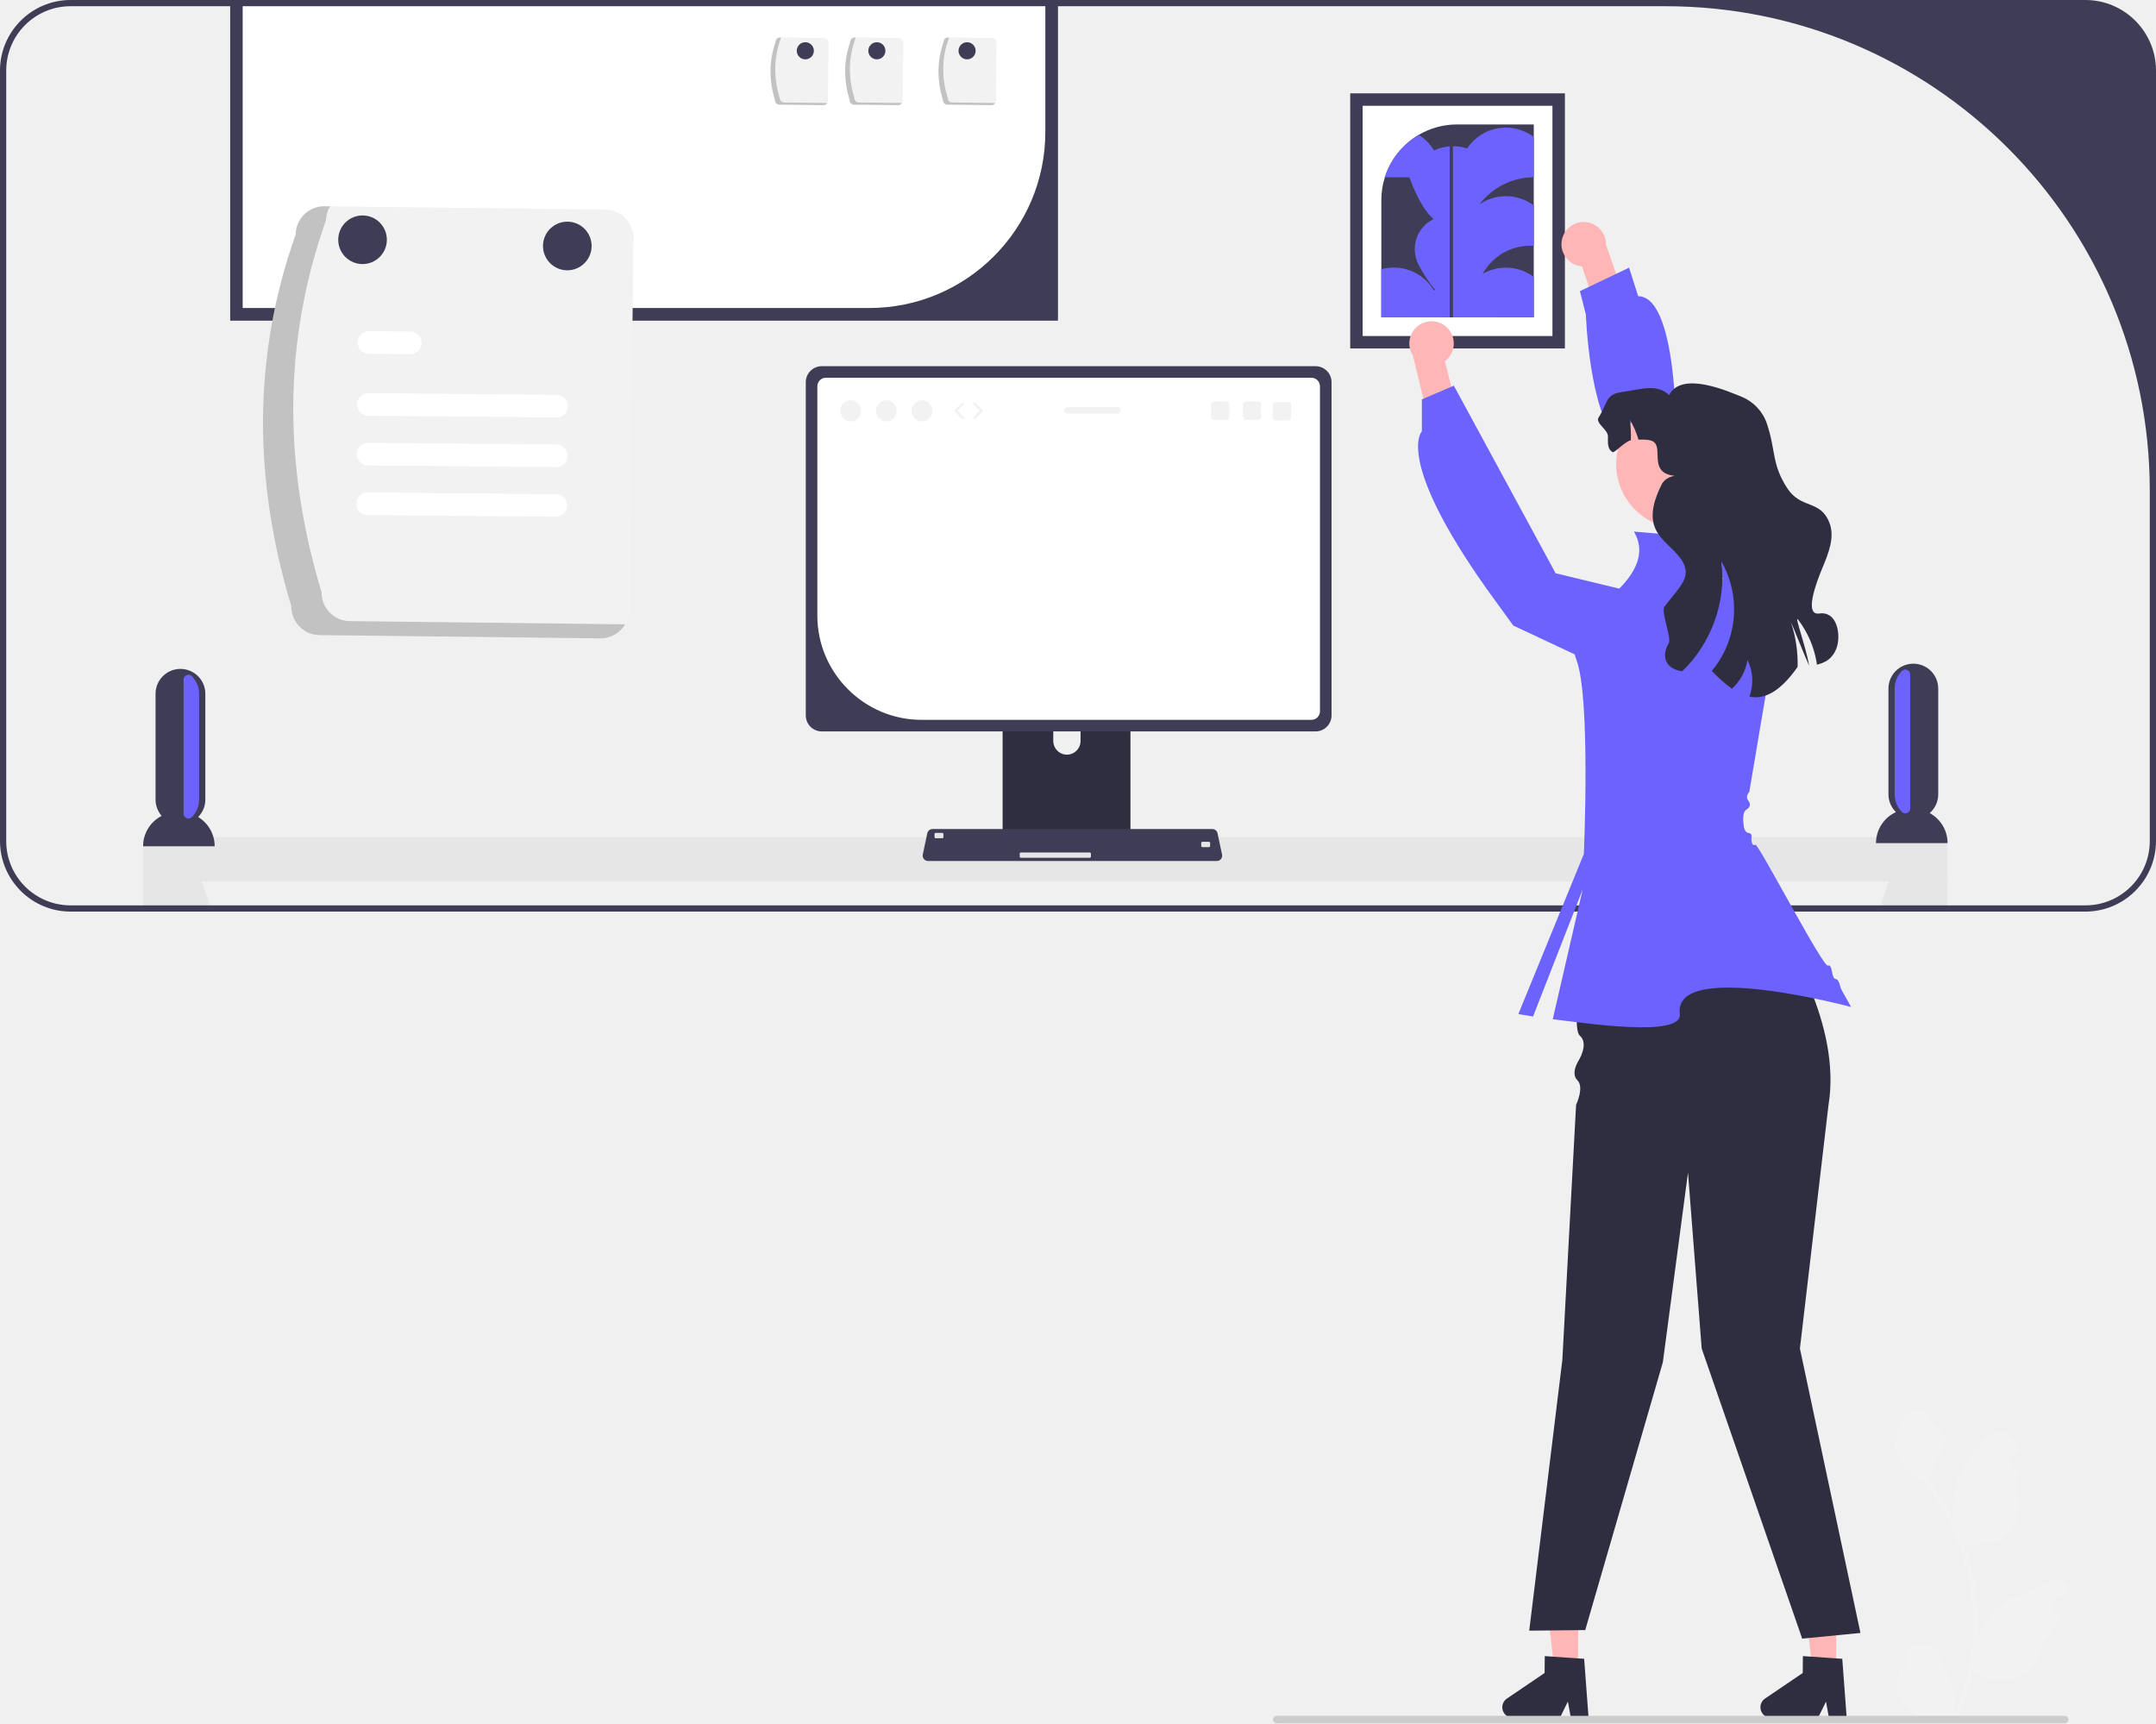
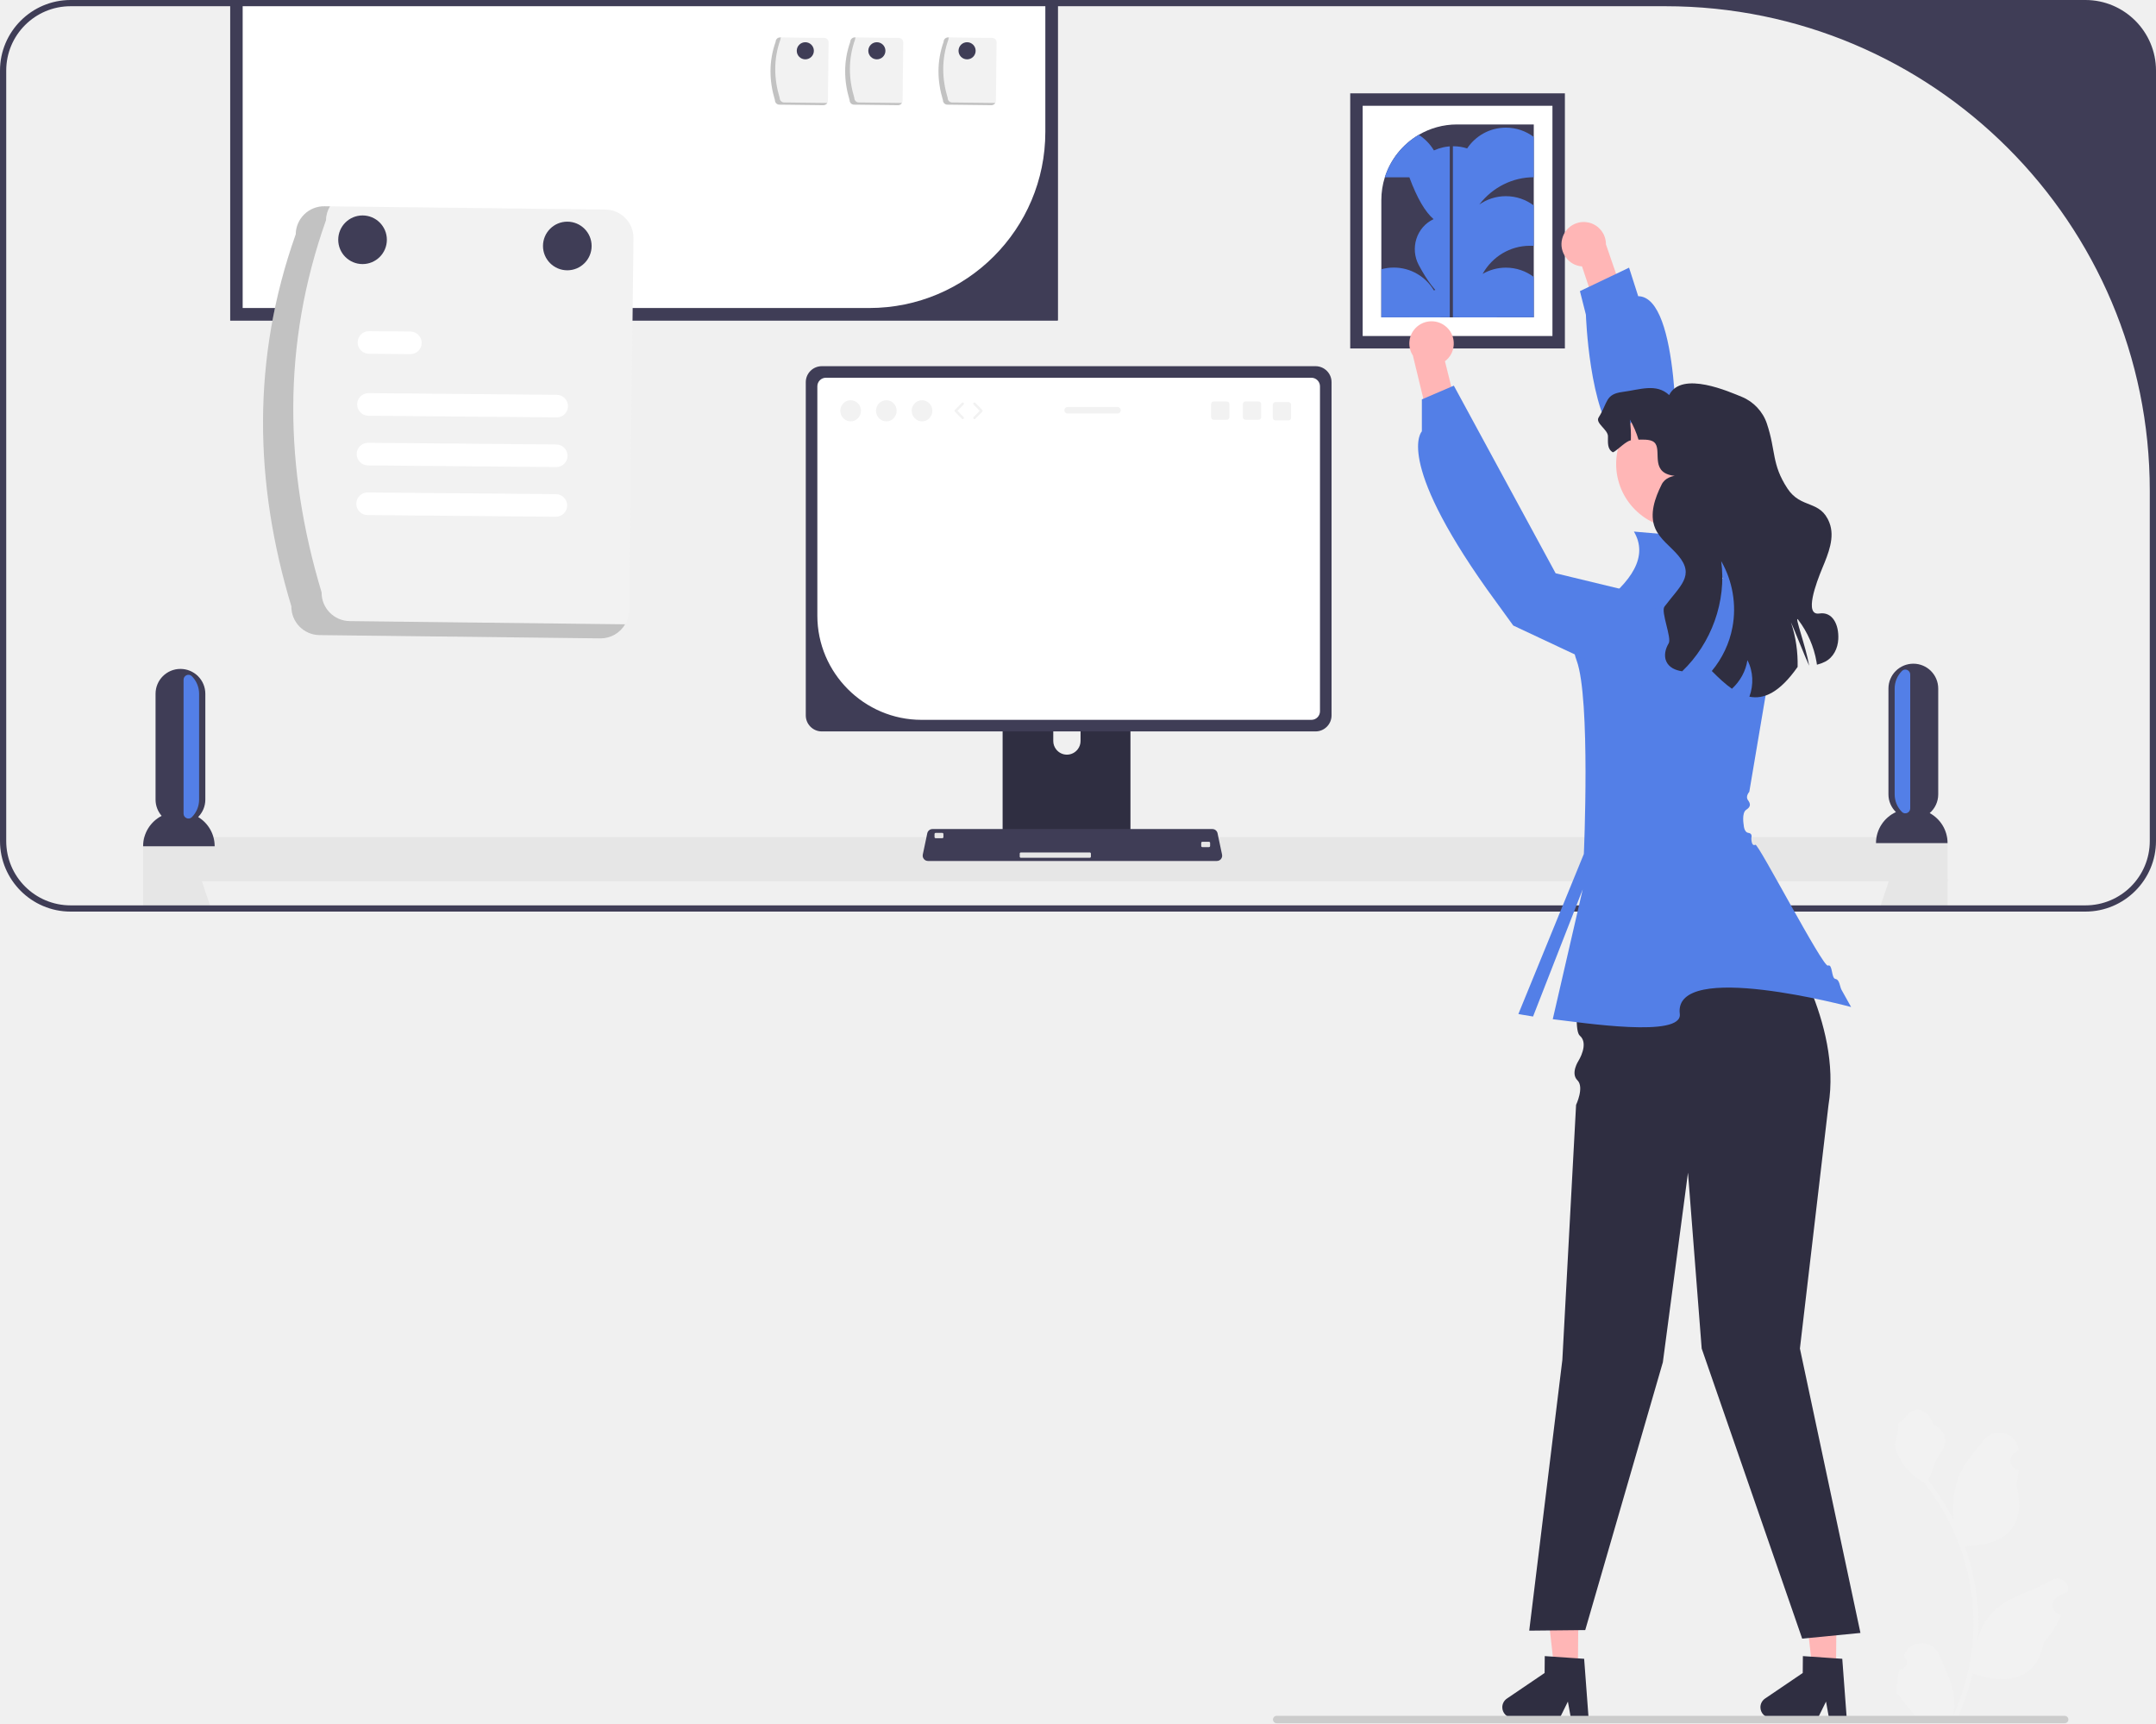
<svg xmlns="http://www.w3.org/2000/svg" width="693" height="553.877" viewBox="0 0 693 553.877">
  <rect x="46" y="269.036" width="580" height="14.233" fill="#e6e6e6" />
  <g>
    <path d="M63.693,262.601c1.421-1.444,2.307-3.413,2.307-5.601v-34c0-2.21-.9-4.21-2.34-5.66-.75-.75-1.66-1.35-2.66-1.76-.93-.37-1.94-.58-3-.58-4.42,0-8,3.58-8,8v34c0,2.003,.74,3.829,1.956,5.232-3.535,1.83-5.956,5.513-5.956,9.768h23c0-3.989-2.13-7.471-5.307-9.399Z" fill="#3f3d56" />
    <path d="M620.262,261.339c1.675-1.466,2.738-3.614,2.738-6.017v-34c0-4.42-3.58-8-8-8-1.06,0-2.07,.21-3,.58-1,.41-1.91,1.01-2.66,1.76-1.44,1.45-2.34,3.45-2.34,5.66v34c0,2.236,.929,4.241,2.406,5.692-3.778,1.742-6.406,5.552-6.406,9.985h23c0-4.169-2.319-7.795-5.738-9.661Z" fill="#3f3d56" />
  </g>
  <rect x="46" y="282.38" width="14.23" height="10.62" fill="#e6e6e6" />
  <polygon points="68.18 293 53.11 293 52.45 291 49.89 283.27 49.82 283.06 51.76 282.38 63.25 278.35 64.9 283.27 67.5 291 68.18 293" fill="#e6e6e6" />
  <polygon points="622.18 283.06 622.11 283.27 619.55 291 618.89 293 603.82 293 604.5 291 607.1 283.27 608.75 278.35 620.24 282.38 622.18 283.06" fill="#e6e6e6" />
  <rect x="611.77" y="282.38" width="14.23" height="10.62" fill="#e6e6e6" />
  <rect x="74" width="266" height="103" fill="#3f3d56" />
  <rect x="74" width="266" height="103" fill="#3f3d56" />
  <path d="M78,0V99h201.394c31.263,0,56.606-25.343,56.606-56.606V0H78Z" fill="#fff" />
  <path d="M670.31,0H22.69C10.18,0,0,10.18,0,22.69v247.62c0,12.51,10.18,22.69,22.69,22.69H670.31c12.51,0,22.69-10.18,22.69-22.69V22.69c0-12.51-10.18-22.69-22.69-22.69Zm20.69,270.31c0,11.43-9.26,20.69-20.69,20.69H22.69c-11.43,0-20.69-9.26-20.69-20.69V22.69C2,11.26,11.26,2,22.69,2H535.32c85.98,0,155.68,69.7,155.68,155.68v112.63Z" fill="#3f3d56" />
  <path d="M361.37,209.23h-37.13c-1.09,0-1.97,.89-1.97,1.99v58.65h41.09v-58.65c0-1.1-.89-1.99-1.99-1.99Zm-14.05,28.95c0,.99-.33,1.89-.89,2.63-.8,1.06-2.07,1.75-3.5,1.75-1.42,0-2.69-.69-3.49-1.75-.56-.74-.89-1.64-.89-2.63v-6.81c.02-2.39,1.98-4.34,4.38-4.34s4.37,1.95,4.39,4.34v6.81Z" fill="#2f2e41" />
  <path d="M322.14,268v5.65c0,.61,.49,1.11,1.1,1.11h39.14c.6,0,1.1-.5,1.1-1.11v-5.65h-41.34Z" fill="#3f3d56" />
  <path d="M422.86,117.7h-158.72c-2.83,0-5.14,2.31-5.14,5.14v107.1c0,2.84,2.31,5.15,5.14,5.15h158.72c2.83,0,5.14-2.31,5.14-5.15V122.84c0-2.83-2.31-5.14-5.14-5.14Z" fill="#3f3d56" />
  <path d="M421.52,121.41h-156.05c-1.519,0-2.75,1.231-2.75,2.75v73.731c0,18.413,15.065,33.479,33.479,33.479h125.332c1.512,0,2.75-1.238,2.75-2.75V124.17c0-1.518-1.242-2.76-2.76-2.76Z" fill="#fff" />
  <g>
    <path d="M392.8,274.67l-1.19-5.63-.25-1.21c-.16-.79-.86-1.36-1.67-1.36h-89.97c-.8,0-1.5,.57-1.67,1.36l-.25,1.21-1.19,5.63c-.1,.51,.02,1.03,.35,1.43,.32,.4,.81,.63,1.32,.63h92.85c.52,0,1-.23,1.33-.63,.32-.4,.45-.92,.34-1.43Z" fill="#3f3d56" />
    <rect x="300.384" y="267.703" width="2.86" height="1.716" rx=".369" ry=".369" fill="#e6e6e6" />
    <rect x="386.106" y="270.563" width="2.86" height="1.716" rx=".369" ry=".369" fill="#e6e6e6" />
    <rect x="327.769" y="273.994" width="22.877" height="1.716" rx=".369" ry=".369" fill="#e6e6e6" />
  </g>
  <g>
    <path d="M93.656,194.895c-12.001-39.797-12.753-79.65,1.398-119.578,.065-5.039,4.196-9.075,9.236-9.022l90.308,1.056c5.039,.065,9.075,4.196,9.022,9.235l-1.398,119.578c-.065,5.039-4.196,9.075-9.235,9.022l-90.308-1.056c-5.039-.065-9.075-4.196-9.022-9.235Z" fill="#f2f2f2" />
    <path d="M112.394,199.631c-5.039-.065-9.075-4.196-9.022-9.235-12.002-39.797-12.753-79.65,1.398-119.578,.028-1.589,.476-3.142,1.297-4.503l-1.777-.021c-5.039-.053-9.171,3.983-9.236,9.022-14.151,39.928-13.399,79.781-1.398,119.578-.053,5.039,3.983,9.171,9.022,9.235l90.308,1.056c3.265,.027,6.295-1.698,7.938-4.519l-88.531-1.035Z" isolation="isolate" opacity=".2" />
    <path d="M178.914,134.161l-60.519-.54c-2.005-.02-3.615-1.662-3.594-3.668,.02-2.002,1.657-3.61,3.659-3.594l60.519,.54c2.005,.024,3.611,1.67,3.587,3.675-.024,1.996-1.655,3.599-3.652,3.587l0,0Z" fill="#fff" />
    <path d="M131.886,113.827l-13.314-.119c-2.005-.012-3.622-1.647-3.61-3.652,.012-2.005,1.647-3.622,3.652-3.61l.023,0,13.314,.119c2.005,.024,3.611,1.67,3.587,3.675-.024,1.996-1.655,3.599-3.652,3.587Z" fill="#fff" />
    <path d="M178.629,166.088l-60.519-.54c-2.005-.024-3.611-1.67-3.587-3.675,.024-1.996,1.655-3.599,3.652-3.587l60.519,.54c2.005,.012,3.622,1.647,3.61,3.652s-1.647,3.622-3.652,3.61l-.023-0Z" fill="#fff" />
    <path d="M178.771,150.124l-60.519-.54c-2.005-.015-3.619-1.654-3.603-3.659,.015-2.005,1.654-3.619,3.659-3.603l.009,0,60.519,.54c2.005,.024,3.611,1.67,3.587,3.675-.024,1.996-1.655,3.599-3.652,3.587l0,0Z" fill="#fff" />
    <circle cx="116.533" cy="77.062" r="7.816" fill="#3f3d56" />
    <circle cx="182.348" cy="79.062" r="7.816" fill="#3f3d56" />
  </g>
  <g>
    <ellipse cx="273.422" cy="132.038" rx="3.321" ry="3.395" fill="#f2f2f2" />
    <ellipse cx="284.894" cy="132.038" rx="3.321" ry="3.395" fill="#f2f2f2" />
    <ellipse cx="296.366" cy="132.038" rx="3.321" ry="3.395" fill="#f2f2f2" />
    <path d="M309.447,134.721c-.102,0-.204-.04-.281-.118l-2.241-2.291c-.149-.153-.149-.397,0-.549l2.241-2.29c.152-.155,.401-.157,.555-.006,.155,.152,.158,.4,.006,.555l-1.972,2.016,1.972,2.016c.152,.155,.149,.404-.006,.555-.076,.075-.175,.112-.275,.112Z" fill="#f2f2f2" />
    <path d="M313.212,134.721c-.099,0-.198-.037-.275-.112-.155-.152-.158-.4-.006-.555l1.972-2.016-1.972-2.016c-.152-.155-.149-.404,.006-.555,.155-.152,.404-.149,.555,.006l2.24,2.29c.149,.153,.149,.397,0,.549l-2.24,2.291c-.077,.079-.179,.118-.281,.118Z" fill="#f2f2f2" />
    <path d="M404.515,129.036h-4.166c-.475,0-.86,.385-.86,.86v4.17c0,.475,.385,.86,.86,.86h4.166c.475,0,.864-.385,.864-.86v-4.17c0-.475-.389-.86-.864-.86Z" fill="#f2f2f2" />
    <path d="M394.305,129.036h-4.166c-.475,0-.86,.385-.86,.86v4.17c0,.475,.385,.86,.86,.86h4.166c.475,0,.864-.385,.864-.86v-4.17c0-.475-.389-.86-.864-.86Z" fill="#f2f2f2" />
    <path d="M414.136,129.232h-4.166c-.475,0-.86,.385-.86,.86v4.17c0,.475,.385,.86,.86,.86h4.166c.475,0,.864-.385,.864-.86v-4.17c0-.475-.389-.86-.864-.86Z" fill="#f2f2f2" />
    <path d="M359.191,130.819h-16.025c-.581,0-1.048,.471-1.048,1.048s.467,1.048,1.048,1.048h16.025c.577,0,1.048-.471,1.048-1.048s-.471-1.048-1.048-1.048Z" fill="#f2f2f2" />
  </g>
  <g>
    <path d="M303.09,32.19c-1.882-6.241-2-12.49,.219-18.752,.01-.79,.658-1.423,1.448-1.415l14.162,.166c.79,.01,1.423,.658,1.415,1.448l-.219,18.752c-.01,.79-.658,1.423-1.448,1.415l-14.162-.166c-.79-.01-1.423-.658-1.415-1.448Z" fill="#f2f2f2" />
    <path d="M306.028,32.933c-.79-.01-1.423-.658-1.415-1.448-1.882-6.241-2-12.491,.219-18.752,.004-.249,.075-.493,.203-.706l-.279-.003c-.79-.008-1.438,.625-1.448,1.415-2.219,6.261-2.101,12.511-.219,18.752-.008,.79,.625,1.438,1.415,1.448l14.162,.166c.512,.004,.987-.266,1.245-.709l-13.883-.162Z" isolation="isolate" opacity=".2" />
  </g>
  <g>
    <path d="M273.09,32.19c-1.882-6.241-2-12.49,.219-18.752,.01-.79,.658-1.423,1.448-1.415l14.162,.166c.79,.01,1.423,.658,1.415,1.448l-.219,18.752c-.01,.79-.658,1.423-1.448,1.415l-14.162-.166c-.79-.01-1.423-.658-1.415-1.448Z" fill="#f2f2f2" />
    <path d="M276.028,32.933c-.79-.01-1.423-.658-1.415-1.448-1.882-6.241-2-12.491,.219-18.752,.004-.249,.075-.493,.203-.706l-.279-.003c-.79-.008-1.438,.625-1.448,1.415-2.219,6.261-2.101,12.511-.219,18.752-.008,.79,.625,1.438,1.415,1.448l14.162,.166c.512,.004,.987-.266,1.245-.709l-13.883-.162Z" isolation="isolate" opacity=".2" />
  </g>
  <g>
    <path d="M249.09,32.19c-1.882-6.241-2-12.49,.219-18.752,.01-.79,.658-1.423,1.448-1.415l14.162,.166c.79,.01,1.423,.658,1.415,1.448l-.219,18.752c-.01,.79-.658,1.423-1.448,1.415l-14.162-.166c-.79-.01-1.423-.658-1.415-1.448Z" fill="#f2f2f2" />
    <path d="M252.028,32.933c-.79-.01-1.423-.658-1.415-1.448-1.882-6.241-2-12.491,.219-18.752,.004-.249,.075-.493,.203-.706l-.279-.003c-.79-.008-1.438,.625-1.448,1.415-2.219,6.261-2.101,12.511-.219,18.752-.008,.79,.625,1.438,1.415,1.448l14.162,.166c.512,.004,.987-.266,1.245-.709l-13.883-.162Z" isolation="isolate" opacity=".2" />
  </g>
  <circle cx="258.85" cy="16.323" r="2.751" fill="#3f3d56" />
  <circle cx="281.85" cy="16.323" r="2.751" fill="#3f3d56" />
  <circle cx="310.85" cy="16.323" r="2.751" fill="#3f3d56" />
-   <path d="M64,223v34c0,2.209-.895,4.207-2.341,5.654-.977,.978-2.659,.241-2.659-1.141v-43.039c0-1.369,1.665-2.121,2.637-1.157l.023,.022c1.44,1.45,2.34,3.45,2.34,5.66Z" fill="#6c63ff" />
-   <path d="M609,221.323v34c0,2.209,.895,4.207,2.341,5.654,.977,.978,2.659,.241,2.659-1.141v-43.039c0-1.369-1.665-2.121-2.637-1.157l-.023,.022c-1.44,1.45-2.34,3.45-2.34,5.66Z" fill="#6c63ff" />
+   <path d="M64,223v34c0,2.209-.895,4.207-2.341,5.654-.977,.978-2.659,.241-2.659-1.141v-43.039c0-1.369,1.665-2.121,2.637-1.157l.023,.022c1.44,1.45,2.34,3.45,2.34,5.66Z" fill="#537fe7" />
+   <path d="M609,221.323v34c0,2.209,.895,4.207,2.341,5.654,.977,.978,2.659,.241,2.659-1.141v-43.039c0-1.369-1.665-2.121-2.637-1.157l-.023,.022c-1.44,1.45-2.34,3.45-2.34,5.66Z" fill="#537fe7" />
  <rect x="434" y="30" width="69" height="82" fill="#3f3d56" />
  <path d="M438,108h61V34h-61V108Z" fill="#fff" />
  <path d="M468.34,40c-4.49,0-8.7,1.22-12.31,3.34-5.14,3.02-9.08,7.87-10.91,13.66-.73,2.32-1.12,4.78-1.12,7.34v37.66h49V40h-24.66Z" fill="#3f3d56" />
-   <path d="M481.181,101.972h-28.181c1.365-3.866,4.275-7.006,7.992-8.66,1.863-.837,3.926-1.305,6.099-1.305,1.565,0,3.079,.239,4.494,.698,4.474,1.405,8.042,4.863,9.596,9.268Z" fill="#6c63ff" />
+   <path d="M481.181,101.972h-28.181c1.365-3.866,4.275-7.006,7.992-8.66,1.863-.837,3.926-1.305,6.099-1.305,1.565,0,3.079,.239,4.494,.698,4.474,1.405,8.042,4.863,9.596,9.268Z" fill="#537fe7" />
  <g>
-     <path d="M448,86c-1.38,0-2.73,.19-4,.54v15.46h18.96c.03-.33,.04-.66,.04-1,0-2.81-.78-5.45-2.12-7.69-2.63-4.38-7.41-7.31-12.88-7.31Z" fill="#6c63ff" />
-     <path d="M493,56.972v-12.955c-2.491-1.873-5.6-2.99-8.969-2.99-5.192,0-9.766,2.651-12.446,6.677-1.415-.458-2.93-.698-4.494-.698-2.172,0-4.235,.468-6.099,1.305-.03,.013-.057,.031-.086,.044-.009-.015-.017-.031-.026-.046-1.21-2.01-2.87-3.72-4.85-4.97-5.14,3.02-9.08,7.87-10.91,13.66h7.891c2.517,6.801,5.114,11.134,7.777,13.439-5.514,2.576-7.625,9.417-4.739,14.793,5.682,10.583,10.109,12.781,13.9,10.745-.556,1.564-.866,3.245-.866,4.999,0,.339,.01,.668,.04,.996h23.876v-12.955c-2.491-1.873-5.6-2.99-8.969-2.99-2.722,0-5.27,.734-7.469,2.007l.047-.084c3.081-5.49,8.822-8.951,15.117-8.951h1.273v-12.955c-2.491-1.873-5.6-2.99-8.969-2.99-3.172,0-6.11,.993-8.53,2.681l.097-.125c4.193-5.394,10.57-8.64,17.402-8.64h0Z" fill="#6c63ff" />
+     <path d="M448,86c-1.38,0-2.73,.19-4,.54v15.46h18.96c.03-.33,.04-.66,.04-1,0-2.81-.78-5.45-2.12-7.69-2.63-4.38-7.41-7.31-12.88-7.31Z" fill="#537fe7" />
+     <path d="M493,56.972v-12.955c-2.491-1.873-5.6-2.99-8.969-2.99-5.192,0-9.766,2.651-12.446,6.677-1.415-.458-2.93-.698-4.494-.698-2.172,0-4.235,.468-6.099,1.305-.03,.013-.057,.031-.086,.044-.009-.015-.017-.031-.026-.046-1.21-2.01-2.87-3.72-4.85-4.97-5.14,3.02-9.08,7.87-10.91,13.66h7.891c2.517,6.801,5.114,11.134,7.777,13.439-5.514,2.576-7.625,9.417-4.739,14.793,5.682,10.583,10.109,12.781,13.9,10.745-.556,1.564-.866,3.245-.866,4.999,0,.339,.01,.668,.04,.996h23.876v-12.955c-2.491-1.873-5.6-2.99-8.969-2.99-2.722,0-5.27,.734-7.469,2.007l.047-.084c3.081-5.49,8.822-8.951,15.117-8.951h1.273v-12.955c-2.491-1.873-5.6-2.99-8.969-2.99-3.172,0-6.11,.993-8.53,2.681l.097-.125c4.193-5.394,10.57-8.64,17.402-8.64h0Z" fill="#537fe7" />
  </g>
  <rect x="466" y="45" width="1" height="57" fill="#3f3d56" />
  <g>
    <polygon points="507.178 536.66 499.593 536.596 496.235 506.656 507.43 506.75 507.178 536.66" fill="#ffb6b6" />
    <path d="M482.881,548.722c-.016,1.867,1.489,3.404,3.362,3.421l15.082,.126,2.64-5.352,.97,5.379,5.691,.052-1.437-19.185-1.98-.132-8.076-.557-2.605-.174-.046,5.428-12.115,8.217c-.922,.626-1.477,1.663-1.486,2.777Z" fill="#2f2e41" />
  </g>
  <g>
    <polygon points="590.147 536.66 582.562 536.596 579.204 506.656 590.399 506.75 590.147 536.66" fill="#ffb6b6" />
    <path d="M565.85,548.722c-.016,1.867,1.489,3.404,3.362,3.421l15.082,.126,2.64-5.352,.97,5.379,5.691,.052-1.437-19.185-1.98-.132-8.076-.557-2.605-.174-.046,5.428-12.115,8.217c-.922,.626-1.477,1.663-1.486,2.777Z" fill="#2f2e41" />
  </g>
  <path d="M465.068,105.229c3.189,2.972,2.891,8.295-.621,10.878l8.65,34.592-8.98,4.745-9.974-41.161c-1.752-2.709-1.502-6.357,.819-8.798,2.72-2.861,7.244-2.976,10.105-.256Z" fill="#ffb6b6" />
  <path d="M509.539,300.493h63.272s19.316,28.319,14.91,54.751l-9.178,78.196,19.457,91.413-18.723,1.836-32.306-93.248-4.405-56.536-8.077,60.942-24.95,86.088-18.003,.185,10.646-87.007,4.415-81.984s2.698-5.677,.426-7.92,.335-6.226,.335-6.226c0,0,3.48-5.508,.436-8.105-3.043-2.597,1.744-32.384,1.744-32.384Z" fill="#2f2e41" />
-   <path d="M595,323.672s-57.27-15.419-55.068,2.203c.975,7.801-30.97,2.871-40.831,1.711l9.626-41.727-15.962,40.868c-2.908-.455-4.714-.808-4.714-.808l21.043-51.441s2.203-49.928-2.313-62.168c-4.516-12.24,6.718-17.13,6.718-17.13,11.096-8.233,16.394-16.366,11.682-24.325l24.296,2.093,2.203,11.953,20.661,10.059-10.068,59.547s-1.31,1.446-.445,2.631,1.015,2.13-.529,3.126c-1.543,.996-.824,4.873-.824,4.873,0,0,.073,2.397,1.513,2.564s.949,1.609,.949,1.609c0,0-.094,2.91,1.299,2.203,.936-.475,21.719,39.483,23.304,38.845,1.585-.638,1.038,4.075,2.413,4.288s1.384,2.467,1.977,3.527c1.892,3.381,3.068,5.497,3.068,5.497Z" fill="#6c63ff" />
-   <path d="M530.103,215.429l2.498-23.302-32.578-7.869-32.717-60.299-10.279,4.405v10.279s-8.811,8.811,20.906,50.727l8.464,11.683,46.205,21.698-2.498-7.323Z" fill="#6c63ff" />
+   <path d="M595,323.672s-57.27-15.419-55.068,2.203c.975,7.801-30.97,2.871-40.831,1.711l9.626-41.727-15.962,40.868c-2.908-.455-4.714-.808-4.714-.808l21.043-51.441s2.203-49.928-2.313-62.168c-4.516-12.24,6.718-17.13,6.718-17.13,11.096-8.233,16.394-16.366,11.682-24.325l24.296,2.093,2.203,11.953,20.661,10.059-10.068,59.547s-1.31,1.446-.445,2.631,1.015,2.13-.529,3.126c-1.543,.996-.824,4.873-.824,4.873,0,0,.073,2.397,1.513,2.564s.949,1.609,.949,1.609c0,0-.094,2.91,1.299,2.203,.936-.475,21.719,39.483,23.304,38.845,1.585-.638,1.038,4.075,2.413,4.288s1.384,2.467,1.977,3.527c1.892,3.381,3.068,5.497,3.068,5.497Z" fill="#537fe7" />
+   <path d="M530.103,215.429l2.498-23.302-32.578-7.869-32.717-60.299-10.279,4.405v10.279s-8.811,8.811,20.906,50.727l8.464,11.683,46.205,21.698-2.498-7.323Z" fill="#537fe7" />
  <g>
    <path d="M502.115,76.792c-1.085,4.222,2.033,8.546,6.383,8.83l11.348,33.803,10.122-.84-13.772-40.05c.016-3.226-2.159-6.165-5.43-6.971-3.833-.945-7.706,1.396-8.651,5.228Z" fill="#ffb6b6" />
-     <path d="M571.68,203.339h0c8.301-5.437,9.322-17.211,2.08-23.996l-34.937-32.735s1.318-51.278-12.26-51.404l-2.935-9.171-15.793,7.537,1.919,7.58s1.033,31.368,10.311,40.722c.168,13.213,5.706,16.716,5.706,16.716l45.908,44.75Z" fill="#6c63ff" />
+     <path d="M571.68,203.339h0c8.301-5.437,9.322-17.211,2.08-23.996l-34.937-32.735s1.318-51.278-12.26-51.404l-2.935-9.171-15.793,7.537,1.919,7.58s1.033,31.368,10.311,40.722c.168,13.213,5.706,16.716,5.706,16.716l45.908,44.75Z" fill="#537fe7" />
  </g>
  <circle cx="540.296" cy="149.12" r="20.816" fill="#ffb6b6" />
  <path d="M590.876,205.448c-.15,2.99-1.58,5.86-4.23,7.23-.84,.42-1.72,.74-2.63,.97-.03-.3-.08-.59-.13-.88-.83-4.92-2.89-9.61-5.9-13.57-1.43-1.88,2.53,8.78,3.53,14.78-.91-1.82-5.54-13.5-5.84-13.94,0,.02,.02,.08,.06,.21,1.5,4.53,2.18,9.33,2.07,14.11-5.8,8.27-10.85,10.5-15.5,9.57,1.4-3.78,1.25-8.16-.64-11.74-.52,3.52-2.35,6.79-4.97,9.19-2.2-1.53-4.34-3.56-6.47-5.71,3.35-4.03,5.67-8.9,6.63-14.05,1.37-7.21,.06-14.9-3.61-21.25,1.77,12.89-3.16,26.44-12.55,35.4-2.22-.34-4.22-1.22-5.11-3.2-.83-1.86-.27-4.06,.78-5.8,1.03-1.74-2.58-10.15-1.37-11.77,5.06-6.74,9.87-9.98,4.45-16.43-2.49-2.97-5.96-5.25-7.45-8.83-1.88-4.51-.07-9.66,2.11-14.02,2.19-4.37,9.48-2.33,4.6-2.73-8.39-.68-4.73-7.49-6.57-10.33-1.03-1.59-3.57-1.33-5.47-1.35-.67-2.25-1.61-4.43-2.79-6.47,.3,2.21,.41,4.45,.33,6.68-1.52,.26-3.99,2.81-5.3,3.63l-.48,.23c-1.85-1.06-1.575-3.042-1.585-5.182-.02-2.14-4.14-4.19-3-6,3.03-4.79,2.055-7.488,7.676-8.218s10.85-2.86,15,1c4-8,19.57-.94,23.33,.57,3.76,1.52,6.79,4.74,8.07,8.58,2.98,8.9,1.47,13,6.6,20.85,4.39,6.72,10.6,3.55,13.51,11.03,1.83,4.72-.35,9.94-2.29,14.61-1.94,4.68-5.95,15.33-.95,14.57,4.26-.66,6.33,3.58,6.09,8.26Z" fill="#2f2e41" />
  <path d="M610.524,536.544c2.066,.129,3.208-2.437,1.645-3.933l-.155-.618c.02-.05,.041-.099,.062-.148,2.089-4.982,9.17-4.947,11.241,.042,1.839,4.428,4.179,8.864,4.756,13.546,.258,2.067,.142,4.172-.316,6.2,4.308-9.411,6.575-19.687,6.575-30.021,0-2.597-.142-5.193-.433-7.783-.239-2.119-.568-4.224-.995-6.31-2.306-11.277-7.299-22.018-14.5-30.99-3.462-1.892-6.349-4.851-8.093-8.397-.626-1.279-1.117-2.655-1.35-4.056,.394,.052,1.486-5.949,1.188-6.317,.549-.833,1.532-1.247,2.131-2.06,2.982-4.043,7.091-3.337,9.236,2.157,4.582,2.313,4.627,6.148,1.815,9.837-1.789,2.347-2.035,5.522-3.604,8.035,.162,.207,.329,.407,.491,.614,2.961,3.798,5.522,7.88,7.681,12.169-.61-4.766,.291-10.508,1.826-14.21,1.748-4.217,5.025-7.769,7.91-11.415,3.466-4.379,10.573-2.468,11.184,3.083,.006,.054,.012,.107,.017,.161-.429,.242-.848,.499-1.259,.77-2.339,1.547-1.531,5.174,1.241,5.602l.063,.01c-.155,1.544-.42,3.074-.807,4.579,3.702,14.316-4.29,19.53-15.701,19.764-.252,.129-.497,.258-.749,.381,1.156,3.255,2.08,6.594,2.764,9.979,.614,2.99,1.04,6.013,1.279,9.049,.297,3.83,.271,7.68-.052,11.503l.019-.136c.82-4.211,3.107-8.145,6.427-10.87,4.946-4.063,11.933-5.559,17.268-8.824,2.568-1.572,5.859,.459,5.411,3.437l-.022,.143c-.794,.323-1.569,.698-2.319,1.117-.429,.242-.848,.499-1.259,.77-2.339,1.547-1.531,5.174,1.241,5.602l.063,.01c.045,.006,.084,.013,.129,.019-1.363,3.236-3.262,6.239-5.639,8.829-2.315,12.497-12.256,13.683-22.89,10.044h-.006c-1.163,5.064-2.861,10.011-5.044,14.726h-18.02c-.065-.2-.123-.407-.181-.607,1.666,.103,3.346,.006,4.986-.297-1.337-1.641-2.674-3.294-4.011-4.935-.032-.032-.058-.065-.084-.097-.678-.84-1.363-1.673-2.041-2.512l-0-.001c-.042-2.578,.267-5.147,.879-7.64l.001-0Z" fill="#f2f2f2" />
  <path d="M409.166,552.687c0,.66,.53,1.19,1.19,1.19h253.29c.66,0,1.19-.53,1.19-1.19,0-.66-.53-1.19-1.19-1.19h-253.29c-.66,0-1.19,.53-1.19,1.19Z" fill="#ccc" />
</svg>
